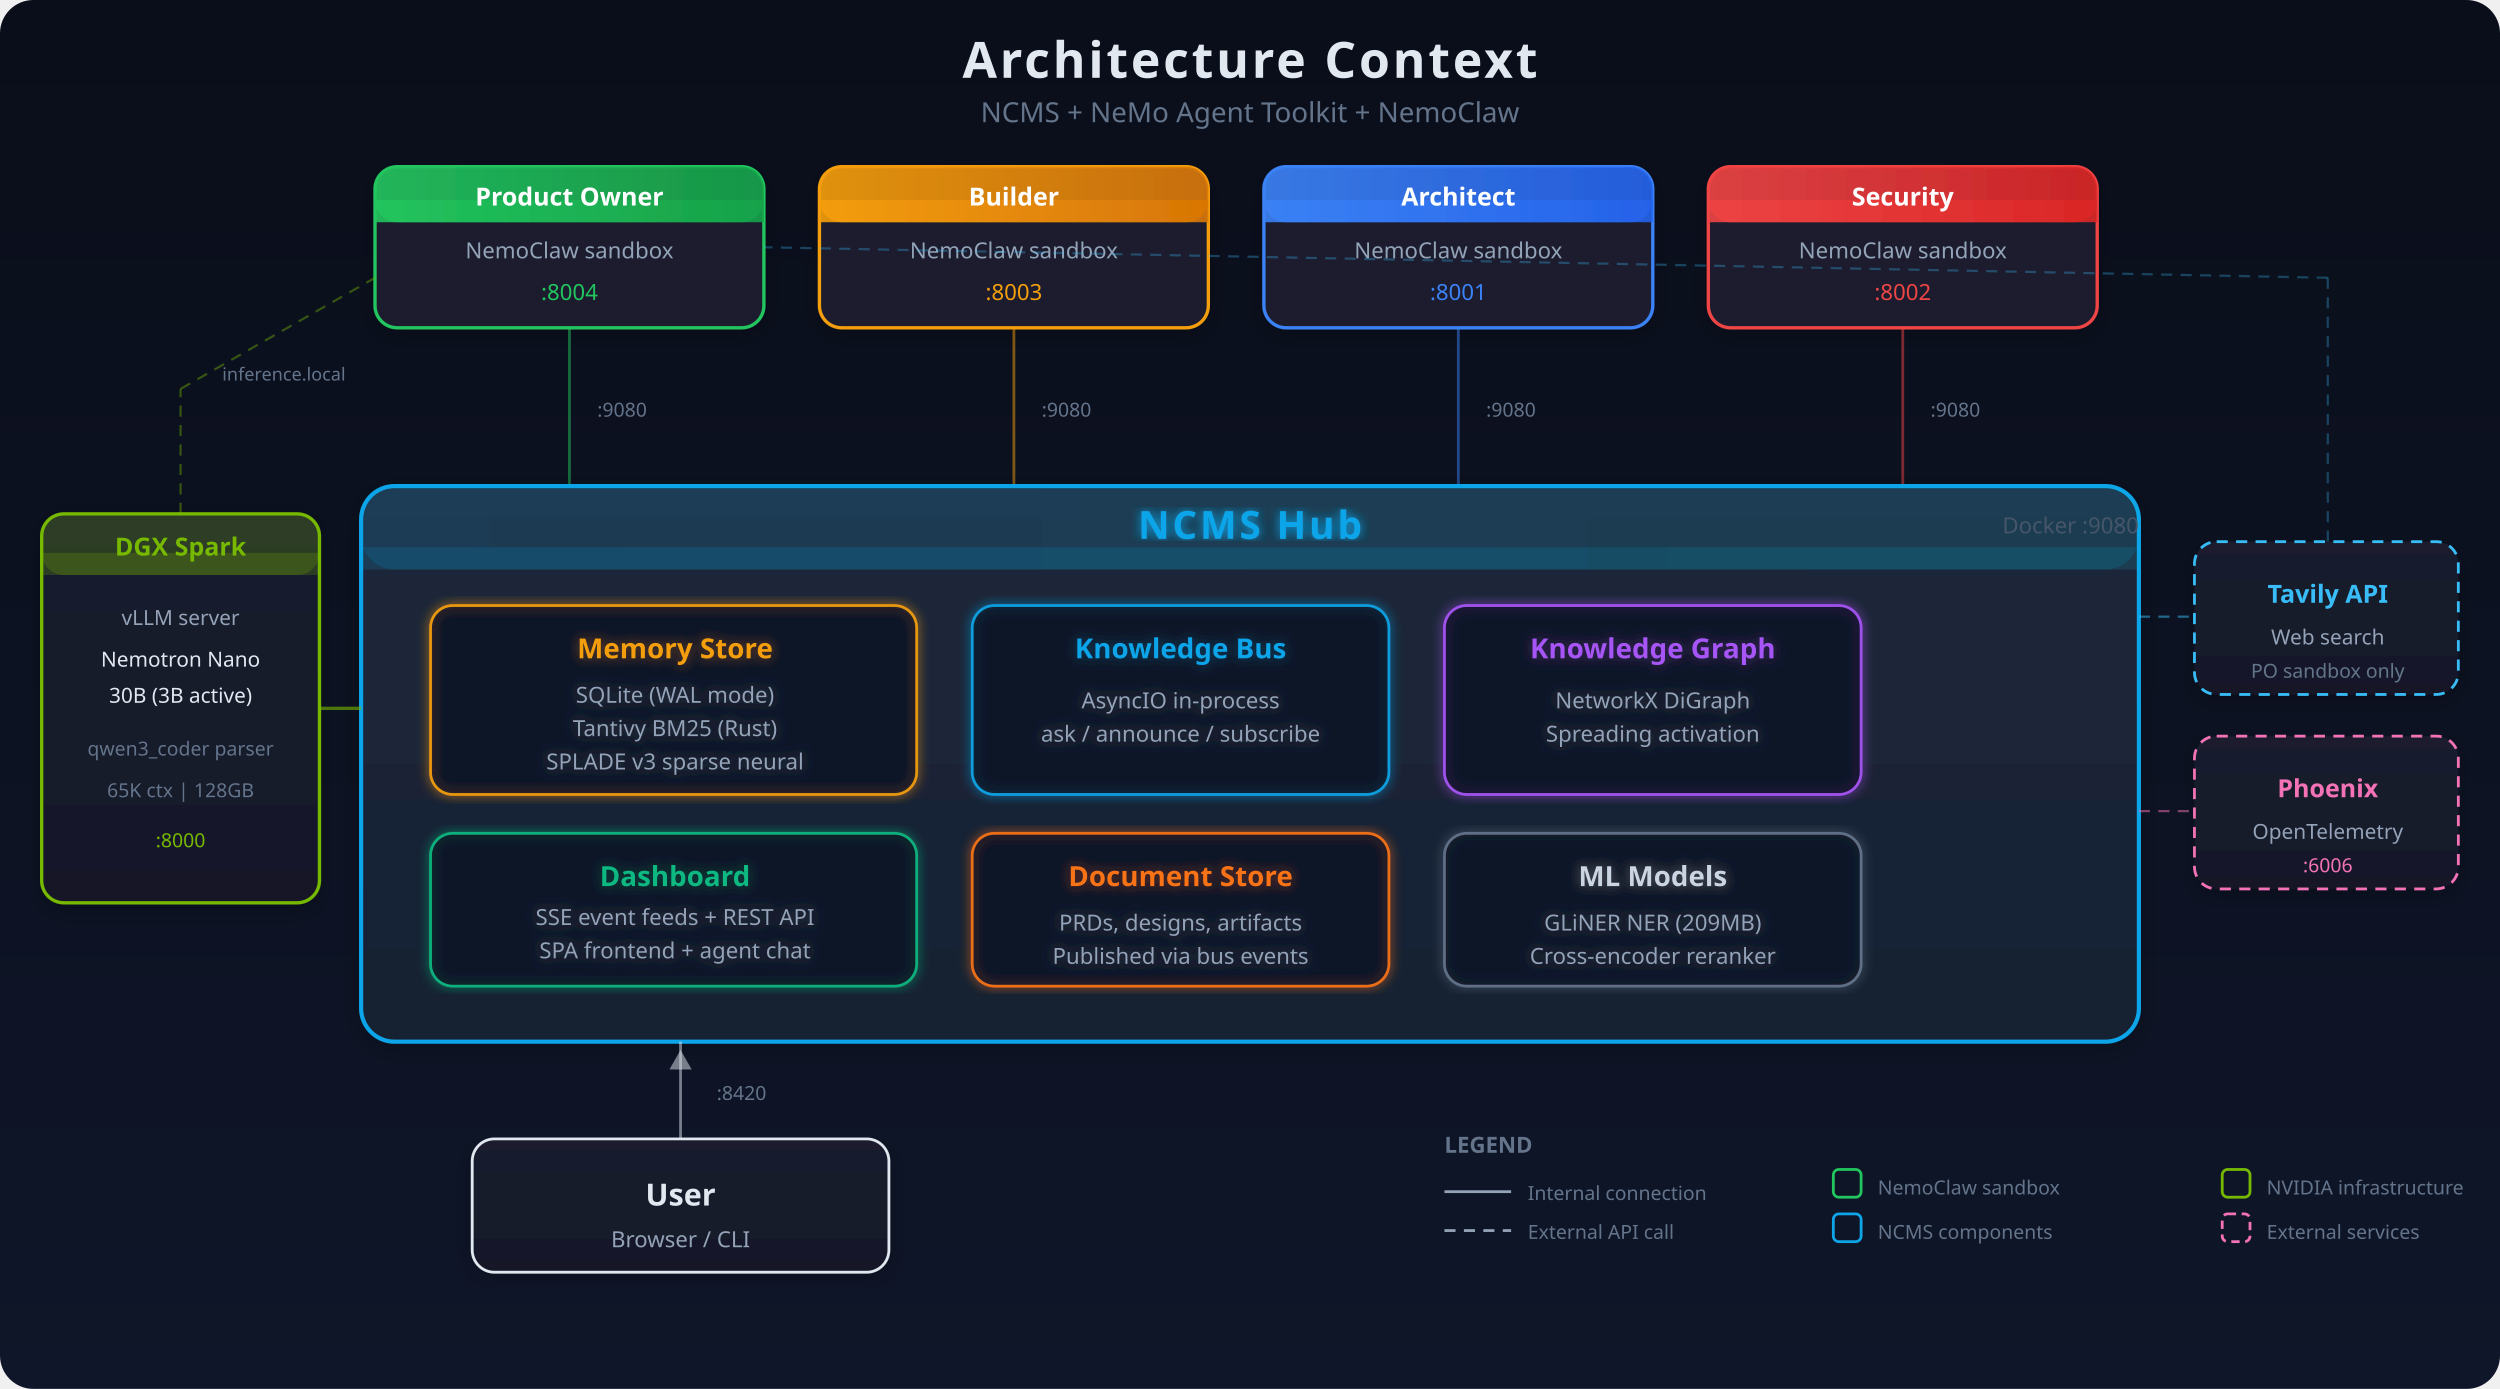
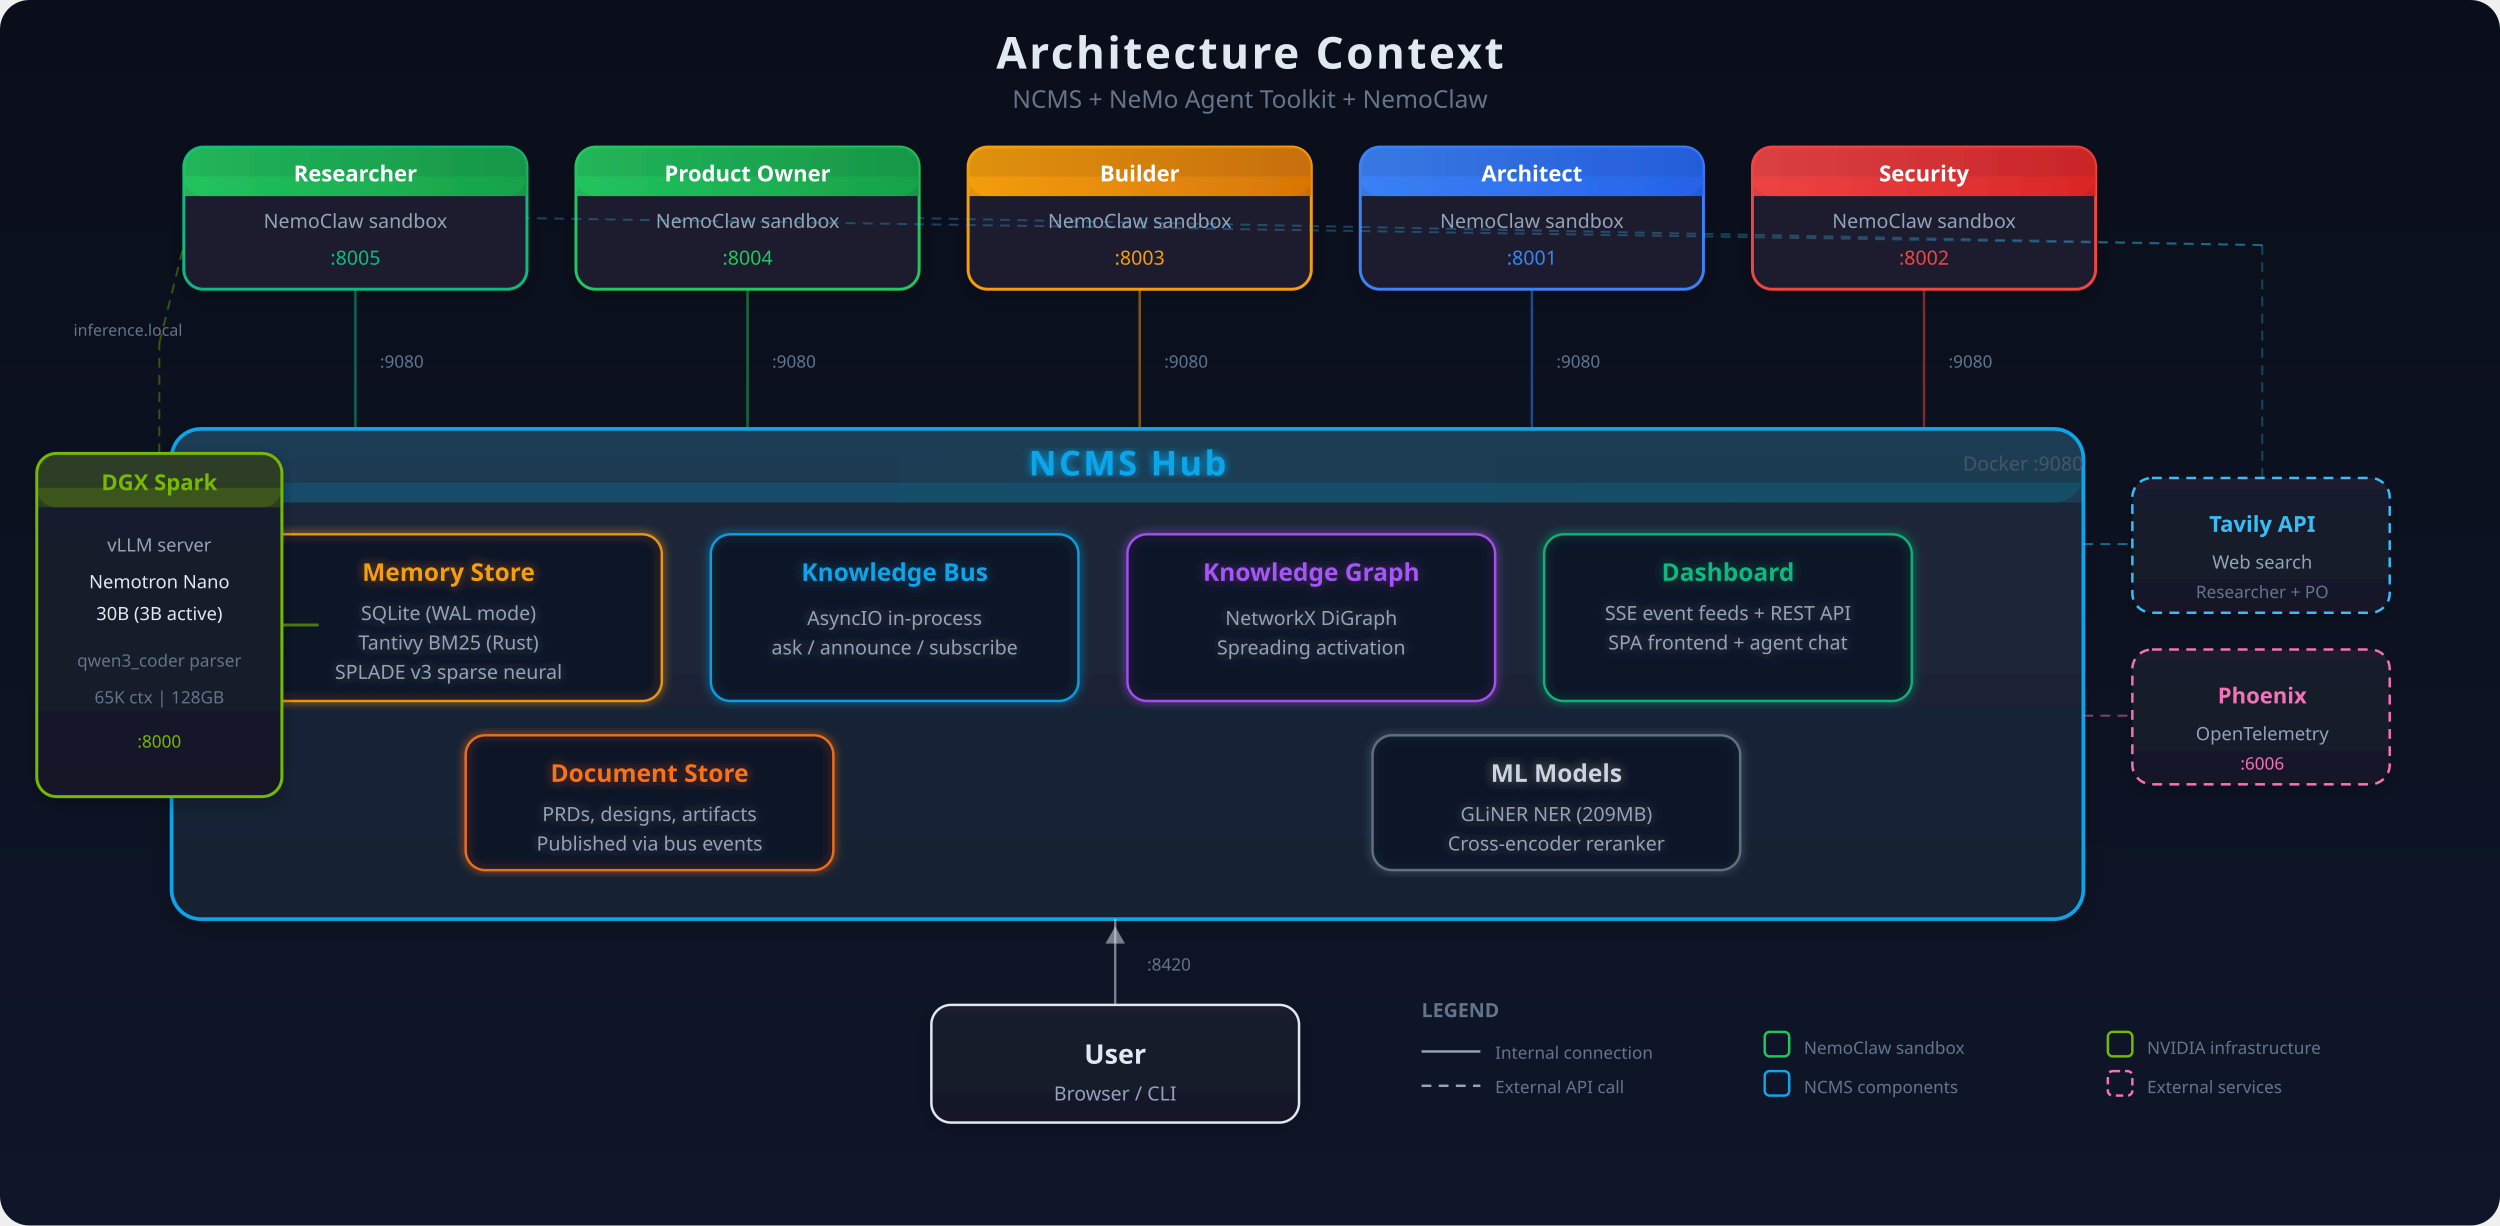
- <svg xmlns="http://www.w3.org/2000/svg" viewBox="0 0 900 500" font-family="'Segoe UI', system-ui, -apple-system, sans-serif">
+ <svg xmlns="http://www.w3.org/2000/svg" viewBox="0 0 1020 500" font-family="'Segoe UI', system-ui, -apple-system, sans-serif">
  <defs>
    <linearGradient id="bgGrad" x1="0" y1="0" x2="0" y2="1">
      <stop offset="0%" stop-color="#0a0e1a" />
      <stop offset="100%" stop-color="#0f1629" />
    </linearGradient>
    <linearGradient id="hubGrad" x1="0" y1="0" x2="0" y2="1">
      <stop offset="0%" stop-color="#1e293b" />
      <stop offset="100%" stop-color="#162032" />
    </linearGradient>
    <linearGradient id="sparkGrad" x1="0" y1="0" x2="0" y2="1">
      <stop offset="0%" stop-color="#1a1e2e" />
      <stop offset="100%" stop-color="#141828" />
    </linearGradient>
    <linearGradient id="greenGrad" x1="0" y1="0" x2="1" y2="0">
      <stop offset="0%" stop-color="#22c55e" />
      <stop offset="100%" stop-color="#16a34a" />
    </linearGradient>
    <linearGradient id="amberGrad" x1="0" y1="0" x2="1" y2="0">
      <stop offset="0%" stop-color="#f59e0b" />
      <stop offset="100%" stop-color="#d97706" />
    </linearGradient>
    <linearGradient id="blueGrad" x1="0" y1="0" x2="1" y2="0">
      <stop offset="0%" stop-color="#3b82f6" />
      <stop offset="100%" stop-color="#2563eb" />
    </linearGradient>
    <linearGradient id="redGrad" x1="0" y1="0" x2="1" y2="0">
      <stop offset="0%" stop-color="#ef4444" />
      <stop offset="100%" stop-color="#dc2626" />
    </linearGradient>
    <linearGradient id="cyanGrad" x1="0" y1="0" x2="1" y2="0">
      <stop offset="0%" stop-color="#0ea5e9" />
      <stop offset="100%" stop-color="#06b6d4" />
    </linearGradient>
    <filter id="glow" x="-10%" y="-10%" width="120%" height="120%">
      <feGaussianBlur stdDeviation="3" result="blur" />
      <feMerge>
        <feMergeNode in="blur" />
        <feMergeNode in="SourceGraphic" />
      </feMerge>
    </filter>
    <filter id="shadow" x="-4%" y="-4%" width="108%" height="116%">
      <feDropShadow dx="0" dy="2" stdDeviation="4" flood-color="#000" flood-opacity="0.25" />
    </filter>
    <filter id="subtleGlow" x="-5%" y="-5%" width="110%" height="110%">
      <feGaussianBlur stdDeviation="2" result="blur" />
      <feMerge>
        <feMergeNode in="blur" />
        <feMergeNode in="SourceGraphic" />
      </feMerge>
    </filter>
  </defs>
-   <rect width="900" height="500" rx="12" fill="url(#bgGrad)" />
-   <text x="450" y="28" text-anchor="middle" fill="#e2e8f0" font-size="18" font-weight="700" letter-spacing="1">Architecture Context</text>
-   <text x="450" y="44" text-anchor="middle" fill="#64748b" font-size="10">NCMS + NeMo Agent Toolkit + NemoClaw</text>
-   <g filter="url(#shadow)">
-     <rect x="135" y="60" width="140" height="58" rx="8" fill="#1a1e2e" stroke="#22c55e" stroke-width="1.2" />
-     <rect x="135" y="60" width="140" height="20" rx="8" fill="url(#greenGrad)" opacity="0.9" />
-     <rect x="135" y="72" width="140" height="8" fill="url(#greenGrad)" opacity="0.9" />
-     <text x="205" y="74" text-anchor="middle" fill="#fff" font-size="9" font-weight="600">Product Owner</text>
-     <text x="205" y="93" text-anchor="middle" fill="#94a3b8" font-size="8">NemoClaw sandbox</text>
-     <text x="205" y="108" text-anchor="middle" fill="#22c55e" font-size="8" font-weight="500">:8004</text>
-   </g>
-   <g filter="url(#shadow)">
-     <rect x="295" y="60" width="140" height="58" rx="8" fill="#1a1e2e" stroke="#f59e0b" stroke-width="1.2" />
-     <rect x="295" y="60" width="140" height="20" rx="8" fill="url(#amberGrad)" opacity="0.9" />
-     <rect x="295" y="72" width="140" height="8" fill="url(#amberGrad)" opacity="0.9" />
-     <text x="365" y="74" text-anchor="middle" fill="#fff" font-size="9" font-weight="600">Builder</text>
-     <text x="365" y="93" text-anchor="middle" fill="#94a3b8" font-size="8">NemoClaw sandbox</text>
-     <text x="365" y="108" text-anchor="middle" fill="#f59e0b" font-size="8" font-weight="500">:8003</text>
-   </g>
-   <g filter="url(#shadow)">
-     <rect x="455" y="60" width="140" height="58" rx="8" fill="#1a1e2e" stroke="#3b82f6" stroke-width="1.2" />
-     <rect x="455" y="60" width="140" height="20" rx="8" fill="url(#blueGrad)" opacity="0.9" />
-     <rect x="455" y="72" width="140" height="8" fill="url(#blueGrad)" opacity="0.9" />
-     <text x="525" y="74" text-anchor="middle" fill="#fff" font-size="9" font-weight="600">Architect</text>
-     <text x="525" y="93" text-anchor="middle" fill="#94a3b8" font-size="8">NemoClaw sandbox</text>
-     <text x="525" y="108" text-anchor="middle" fill="#3b82f6" font-size="8" font-weight="500">:8001</text>
-   </g>
-   <g filter="url(#shadow)">
-     <rect x="615" y="60" width="140" height="58" rx="8" fill="#1a1e2e" stroke="#ef4444" stroke-width="1.2" />
-     <rect x="615" y="60" width="140" height="20" rx="8" fill="url(#redGrad)" opacity="0.9" />
-     <rect x="615" y="72" width="140" height="8" fill="url(#redGrad)" opacity="0.9" />
-     <text x="685" y="74" text-anchor="middle" fill="#fff" font-size="9" font-weight="600">Security</text>
-     <text x="685" y="93" text-anchor="middle" fill="#94a3b8" font-size="8">NemoClaw sandbox</text>
-     <text x="685" y="108" text-anchor="middle" fill="#ef4444" font-size="8" font-weight="500">:8002</text>
-   </g>
-   <line x1="205" y1="118" x2="205" y2="175" stroke="#22c55e" stroke-width="1" opacity="0.5" />
-   <line x1="365" y1="118" x2="365" y2="175" stroke="#f59e0b" stroke-width="1" opacity="0.5" />
-   <line x1="525" y1="118" x2="525" y2="175" stroke="#3b82f6" stroke-width="1" opacity="0.5" />
-   <line x1="685" y1="118" x2="685" y2="175" stroke="#ef4444" stroke-width="1" opacity="0.5" />
-   <text x="215" y="150" fill="#64748b" font-size="7">:9080</text>
-   <text x="375" y="150" fill="#64748b" font-size="7">:9080</text>
-   <text x="535" y="150" fill="#64748b" font-size="7">:9080</text>
-   <text x="695" y="150" fill="#64748b" font-size="7">:9080</text>
-   <g filter="url(#shadow)">
-     <rect x="130" y="175" width="640" height="200" rx="12" fill="url(#hubGrad)" stroke="#0ea5e9" stroke-width="1.5" />
-     <rect x="130" y="175" width="640" height="30" rx="12" fill="url(#cyanGrad)" opacity="0.15" />
-     <rect x="130" y="197" width="640" height="8" fill="url(#cyanGrad)" opacity="0.15" />
-     <text x="450" y="194" text-anchor="middle" fill="#0ea5e9" font-size="14" font-weight="700" letter-spacing="1" filter="url(#subtleGlow)">NCMS Hub</text>
-     <text x="770" y="192" text-anchor="end" fill="#475569" font-size="8">Docker :9080</text>
-   </g>
-   <g filter="url(#subtleGlow)">
-     <rect x="155" y="218" width="175" height="68" rx="8" fill="#0f172a" stroke="#f59e0b" stroke-width="1" opacity="0.9" />
-     <text x="243" y="237" text-anchor="middle" fill="#f59e0b" font-size="10" font-weight="600">Memory Store</text>
-     <text x="243" y="253" text-anchor="middle" fill="#94a3b8" font-size="8">SQLite (WAL mode)</text>
-     <text x="243" y="265" text-anchor="middle" fill="#94a3b8" font-size="8">Tantivy BM25 (Rust)</text>
-     <text x="243" y="277" text-anchor="middle" fill="#94a3b8" font-size="8">SPLADE v3 sparse neural</text>
-   </g>
-   <g filter="url(#subtleGlow)">
-     <rect x="350" y="218" width="150" height="68" rx="8" fill="#0f172a" stroke="#0ea5e9" stroke-width="1" opacity="0.9" />
-     <text x="425" y="237" text-anchor="middle" fill="#0ea5e9" font-size="10" font-weight="600">Knowledge Bus</text>
-     <text x="425" y="255" text-anchor="middle" fill="#94a3b8" font-size="8">AsyncIO in-process</text>
-     <text x="425" y="267" text-anchor="middle" fill="#94a3b8" font-size="8">ask / announce / subscribe</text>
-   </g>
-   <g filter="url(#subtleGlow)">
-     <rect x="520" y="218" width="150" height="68" rx="8" fill="#0f172a" stroke="#a855f7" stroke-width="1" opacity="0.9" />
-     <text x="595" y="237" text-anchor="middle" fill="#a855f7" font-size="10" font-weight="600">Knowledge Graph</text>
-     <text x="595" y="255" text-anchor="middle" fill="#94a3b8" font-size="8">NetworkX DiGraph</text>
-     <text x="595" y="267" text-anchor="middle" fill="#94a3b8" font-size="8">Spreading activation</text>
-   </g>
-   <g filter="url(#subtleGlow)">
-     <rect x="155" y="300" width="175" height="55" rx="8" fill="#0f172a" stroke="#10b981" stroke-width="1" opacity="0.9" />
-     <text x="243" y="319" text-anchor="middle" fill="#10b981" font-size="10" font-weight="600">Dashboard</text>
-     <text x="243" y="333" text-anchor="middle" fill="#94a3b8" font-size="8">SSE event feeds + REST API</text>
-     <text x="243" y="345" text-anchor="middle" fill="#94a3b8" font-size="8">SPA frontend + agent chat</text>
-   </g>
-   <g filter="url(#subtleGlow)">
-     <rect x="350" y="300" width="150" height="55" rx="8" fill="#0f172a" stroke="#f97316" stroke-width="1" opacity="0.9" />
-     <text x="425" y="319" text-anchor="middle" fill="#f97316" font-size="10" font-weight="600">Document Store</text>
-     <text x="425" y="335" text-anchor="middle" fill="#94a3b8" font-size="8">PRDs, designs, artifacts</text>
-     <text x="425" y="347" text-anchor="middle" fill="#94a3b8" font-size="8">Published via bus events</text>
-   </g>
-   <g filter="url(#subtleGlow)">
-     <rect x="520" y="300" width="150" height="55" rx="8" fill="#0f172a" stroke="#64748b" stroke-width="1" opacity="0.9" />
-     <text x="595" y="319" text-anchor="middle" fill="#cbd5e1" font-size="10" font-weight="600">ML Models</text>
-     <text x="595" y="335" text-anchor="middle" fill="#94a3b8" font-size="8">GLiNER NER (209MB)</text>
-     <text x="595" y="347" text-anchor="middle" fill="#94a3b8" font-size="8">Cross-encoder reranker</text>
+   <rect width="1020" height="500" rx="12" fill="url(#bgGrad)" />
+   <text x="510" y="28" text-anchor="middle" fill="#e2e8f0" font-size="18" font-weight="700" letter-spacing="1">Architecture Context</text>
+   <text x="510" y="44" text-anchor="middle" fill="#64748b" font-size="10">NCMS + NeMo Agent Toolkit + NemoClaw</text>
+   <g filter="url(#shadow)">
+     <rect x="75" y="60" width="140" height="58" rx="8" fill="#1a1e2e" stroke="#10b981" stroke-width="1.2" />
+     <rect x="75" y="60" width="140" height="20" rx="8" fill="url(#greenGrad)" opacity="0.9" />
+     <rect x="75" y="72" width="140" height="8" fill="url(#greenGrad)" opacity="0.9" />
+     <text x="145" y="74" text-anchor="middle" fill="#fff" font-size="9" font-weight="600">Researcher</text>
+     <text x="145" y="93" text-anchor="middle" fill="#94a3b8" font-size="8">NemoClaw sandbox</text>
+     <text x="145" y="108" text-anchor="middle" fill="#10b981" font-size="8" font-weight="500">:8005</text>
+   </g>
+   <g filter="url(#shadow)">
+     <rect x="235" y="60" width="140" height="58" rx="8" fill="#1a1e2e" stroke="#22c55e" stroke-width="1.2" />
+     <rect x="235" y="60" width="140" height="20" rx="8" fill="url(#greenGrad)" opacity="0.9" />
+     <rect x="235" y="72" width="140" height="8" fill="url(#greenGrad)" opacity="0.9" />
+     <text x="305" y="74" text-anchor="middle" fill="#fff" font-size="9" font-weight="600">Product Owner</text>
+     <text x="305" y="93" text-anchor="middle" fill="#94a3b8" font-size="8">NemoClaw sandbox</text>
+     <text x="305" y="108" text-anchor="middle" fill="#22c55e" font-size="8" font-weight="500">:8004</text>
+   </g>
+   <g filter="url(#shadow)">
+     <rect x="395" y="60" width="140" height="58" rx="8" fill="#1a1e2e" stroke="#f59e0b" stroke-width="1.2" />
+     <rect x="395" y="60" width="140" height="20" rx="8" fill="url(#amberGrad)" opacity="0.9" />
+     <rect x="395" y="72" width="140" height="8" fill="url(#amberGrad)" opacity="0.9" />
+     <text x="465" y="74" text-anchor="middle" fill="#fff" font-size="9" font-weight="600">Builder</text>
+     <text x="465" y="93" text-anchor="middle" fill="#94a3b8" font-size="8">NemoClaw sandbox</text>
+     <text x="465" y="108" text-anchor="middle" fill="#f59e0b" font-size="8" font-weight="500">:8003</text>
+   </g>
+   <g filter="url(#shadow)">
+     <rect x="555" y="60" width="140" height="58" rx="8" fill="#1a1e2e" stroke="#3b82f6" stroke-width="1.2" />
+     <rect x="555" y="60" width="140" height="20" rx="8" fill="url(#blueGrad)" opacity="0.9" />
+     <rect x="555" y="72" width="140" height="8" fill="url(#blueGrad)" opacity="0.9" />
+     <text x="625" y="74" text-anchor="middle" fill="#fff" font-size="9" font-weight="600">Architect</text>
+     <text x="625" y="93" text-anchor="middle" fill="#94a3b8" font-size="8">NemoClaw sandbox</text>
+     <text x="625" y="108" text-anchor="middle" fill="#3b82f6" font-size="8" font-weight="500">:8001</text>
+   </g>
+   <g filter="url(#shadow)">
+     <rect x="715" y="60" width="140" height="58" rx="8" fill="#1a1e2e" stroke="#ef4444" stroke-width="1.2" />
+     <rect x="715" y="60" width="140" height="20" rx="8" fill="url(#redGrad)" opacity="0.9" />
+     <rect x="715" y="72" width="140" height="8" fill="url(#redGrad)" opacity="0.9" />
+     <text x="785" y="74" text-anchor="middle" fill="#fff" font-size="9" font-weight="600">Security</text>
+     <text x="785" y="93" text-anchor="middle" fill="#94a3b8" font-size="8">NemoClaw sandbox</text>
+     <text x="785" y="108" text-anchor="middle" fill="#ef4444" font-size="8" font-weight="500">:8002</text>
+   </g>
+   <line x1="145" y1="118" x2="145" y2="175" stroke="#10b981" stroke-width="1" opacity="0.5" />
+   <line x1="305" y1="118" x2="305" y2="175" stroke="#22c55e" stroke-width="1" opacity="0.5" />
+   <line x1="465" y1="118" x2="465" y2="175" stroke="#f59e0b" stroke-width="1" opacity="0.5" />
+   <line x1="625" y1="118" x2="625" y2="175" stroke="#3b82f6" stroke-width="1" opacity="0.5" />
+   <line x1="785" y1="118" x2="785" y2="175" stroke="#ef4444" stroke-width="1" opacity="0.5" />
+   <text x="155" y="150" fill="#64748b" font-size="7">:9080</text>
+   <text x="315" y="150" fill="#64748b" font-size="7">:9080</text>
+   <text x="475" y="150" fill="#64748b" font-size="7">:9080</text>
+   <text x="635" y="150" fill="#64748b" font-size="7">:9080</text>
+   <text x="795" y="150" fill="#64748b" font-size="7">:9080</text>
+   <g filter="url(#shadow)">
+     <rect x="70" y="175" width="780" height="200" rx="12" fill="url(#hubGrad)" stroke="#0ea5e9" stroke-width="1.5" />
+     <rect x="70" y="175" width="780" height="30" rx="12" fill="url(#cyanGrad)" opacity="0.15" />
+     <rect x="70" y="197" width="780" height="8" fill="url(#cyanGrad)" opacity="0.15" />
+     <text x="460" y="194" text-anchor="middle" fill="#0ea5e9" font-size="14" font-weight="700" letter-spacing="1" filter="url(#subtleGlow)">NCMS Hub</text>
+     <text x="850" y="192" text-anchor="end" fill="#475569" font-size="8">Docker :9080</text>
+   </g>
+   <g filter="url(#subtleGlow)">
+     <rect x="95" y="218" width="175" height="68" rx="8" fill="#0f172a" stroke="#f59e0b" stroke-width="1" opacity="0.9" />
+     <text x="183" y="237" text-anchor="middle" fill="#f59e0b" font-size="10" font-weight="600">Memory Store</text>
+     <text x="183" y="253" text-anchor="middle" fill="#94a3b8" font-size="8">SQLite (WAL mode)</text>
+     <text x="183" y="265" text-anchor="middle" fill="#94a3b8" font-size="8">Tantivy BM25 (Rust)</text>
+     <text x="183" y="277" text-anchor="middle" fill="#94a3b8" font-size="8">SPLADE v3 sparse neural</text>
+   </g>
+   <g filter="url(#subtleGlow)">
+     <rect x="290" y="218" width="150" height="68" rx="8" fill="#0f172a" stroke="#0ea5e9" stroke-width="1" opacity="0.9" />
+     <text x="365" y="237" text-anchor="middle" fill="#0ea5e9" font-size="10" font-weight="600">Knowledge Bus</text>
+     <text x="365" y="255" text-anchor="middle" fill="#94a3b8" font-size="8">AsyncIO in-process</text>
+     <text x="365" y="267" text-anchor="middle" fill="#94a3b8" font-size="8">ask / announce / subscribe</text>
+   </g>
+   <g filter="url(#subtleGlow)">
+     <rect x="460" y="218" width="150" height="68" rx="8" fill="#0f172a" stroke="#a855f7" stroke-width="1" opacity="0.9" />
+     <text x="535" y="237" text-anchor="middle" fill="#a855f7" font-size="10" font-weight="600">Knowledge Graph</text>
+     <text x="535" y="255" text-anchor="middle" fill="#94a3b8" font-size="8">NetworkX DiGraph</text>
+     <text x="535" y="267" text-anchor="middle" fill="#94a3b8" font-size="8">Spreading activation</text>
+   </g>
+   <g filter="url(#subtleGlow)">
+     <rect x="630" y="218" width="150" height="68" rx="8" fill="#0f172a" stroke="#10b981" stroke-width="1" opacity="0.9" />
+     <text x="705" y="237" text-anchor="middle" fill="#10b981" font-size="10" font-weight="600">Dashboard</text>
+     <text x="705" y="253" text-anchor="middle" fill="#94a3b8" font-size="8">SSE event feeds + REST API</text>
+     <text x="705" y="265" text-anchor="middle" fill="#94a3b8" font-size="8">SPA frontend + agent chat</text>
+   </g>
+   <g filter="url(#subtleGlow)">
+     <rect x="190" y="300" width="150" height="55" rx="8" fill="#0f172a" stroke="#f97316" stroke-width="1" opacity="0.9" />
+     <text x="265" y="319" text-anchor="middle" fill="#f97316" font-size="10" font-weight="600">Document Store</text>
+     <text x="265" y="335" text-anchor="middle" fill="#94a3b8" font-size="8">PRDs, designs, artifacts</text>
+     <text x="265" y="347" text-anchor="middle" fill="#94a3b8" font-size="8">Published via bus events</text>
+   </g>
+   <g filter="url(#subtleGlow)">
+     <rect x="560" y="300" width="150" height="55" rx="8" fill="#0f172a" stroke="#64748b" stroke-width="1" opacity="0.9" />
+     <text x="635" y="319" text-anchor="middle" fill="#cbd5e1" font-size="10" font-weight="600">ML Models</text>
+     <text x="635" y="335" text-anchor="middle" fill="#94a3b8" font-size="8">GLiNER NER (209MB)</text>
+     <text x="635" y="347" text-anchor="middle" fill="#94a3b8" font-size="8">Cross-encoder reranker</text>
  </g>
  <g filter="url(#shadow)">
    <rect x="15" y="185" width="100" height="140" rx="8" fill="url(#sparkGrad)" stroke="#76b900" stroke-width="1.2" />
    <rect x="15" y="185" width="100" height="22" rx="8" fill="#76b900" opacity="0.2" />
    <rect x="15" y="199" width="100" height="8" fill="#76b900" opacity="0.2" />
    <text x="65" y="200" text-anchor="middle" fill="#76b900" font-size="9" font-weight="700">DGX Spark</text>
    <text x="65" y="225" text-anchor="middle" fill="#94a3b8" font-size="7.5">vLLM server</text>
    <text x="65" y="240" text-anchor="middle" fill="#e2e8f0" font-size="7.5" font-weight="500">Nemotron Nano</text>
    <text x="65" y="253" text-anchor="middle" fill="#e2e8f0" font-size="7.5" font-weight="500">30B (3B active)</text>
    <text x="65" y="272" text-anchor="middle" fill="#64748b" font-size="7">qwen3_coder parser</text>
    <text x="65" y="287" text-anchor="middle" fill="#64748b" font-size="7">65K ctx | 128GB</text>
    <text x="65" y="305" text-anchor="middle" fill="#76b900" font-size="7" font-weight="500">:8000</text>
  </g>
  <line x1="115" y1="255" x2="130" y2="255" stroke="#76b900" stroke-width="1.2" opacity="0.6" />
  <line x1="65" y1="185" x2="65" y2="140" stroke="#76b900" stroke-width="0.8" stroke-dasharray="4,3" opacity="0.4" />
-   <line x1="65" y1="140" x2="135" y2="100" stroke="#76b900" stroke-width="0.8" stroke-dasharray="4,3" opacity="0.4" />
-   <text x="80" y="137" fill="#64748b" font-size="6.5">inference.local</text>
-   <g filter="url(#shadow)">
-     <rect x="790" y="195" width="95" height="55" rx="8" fill="url(#sparkGrad)" stroke="#38bdf8" stroke-width="1" stroke-dasharray="4,3" />
-     <text x="838" y="217" text-anchor="middle" fill="#38bdf8" font-size="9" font-weight="600">Tavily API</text>
-     <text x="838" y="232" text-anchor="middle" fill="#94a3b8" font-size="7.5">Web search</text>
-     <text x="838" y="244" text-anchor="middle" fill="#64748b" font-size="7">PO sandbox only</text>
-   </g>
-   <g filter="url(#shadow)">
-     <rect x="790" y="265" width="95" height="55" rx="8" fill="url(#sparkGrad)" stroke="#f472b6" stroke-width="1" stroke-dasharray="4,3" />
-     <text x="838" y="287" text-anchor="middle" fill="#f472b6" font-size="9" font-weight="600">Phoenix</text>
-     <text x="838" y="302" text-anchor="middle" fill="#94a3b8" font-size="7.5">OpenTelemetry</text>
-     <text x="838" y="314" text-anchor="middle" fill="#f472b6" font-size="7" font-weight="500">:6006</text>
-   </g>
-   <line x1="770" y1="222" x2="790" y2="222" stroke="#38bdf8" stroke-width="0.8" stroke-dasharray="4,3" opacity="0.5" />
-   <line x1="770" y1="292" x2="790" y2="292" stroke="#f472b6" stroke-width="0.8" stroke-dasharray="4,3" opacity="0.5" />
-   <line x1="838" y1="195" x2="838" y2="100" stroke="#38bdf8" stroke-width="0.8" stroke-dasharray="4,3" opacity="0.3" />
-   <line x1="838" y1="100" x2="275" y2="89" stroke="#38bdf8" stroke-width="0.8" stroke-dasharray="4,3" opacity="0.3" />
-   <g filter="url(#shadow)">
-     <rect x="170" y="410" width="150" height="48" rx="8" fill="url(#sparkGrad)" stroke="#e2e8f0" stroke-width="1" />
-     <text x="245" y="434" text-anchor="middle" fill="#e2e8f0" font-size="11" font-weight="600">User</text>
-     <text x="245" y="449" text-anchor="middle" fill="#94a3b8" font-size="8">Browser / CLI</text>
-   </g>
-   <line x1="245" y1="410" x2="245" y2="375" stroke="#e2e8f0" stroke-width="1" opacity="0.5" />
-   <polygon points="245,378 241,385 249,385" fill="#e2e8f0" opacity="0.5" />
-   <text x="258" y="396" fill="#64748b" font-size="7">:8420</text>
-   <g transform="translate(520, 415)">
+   <line x1="65" y1="140" x2="75" y2="100" stroke="#76b900" stroke-width="0.8" stroke-dasharray="4,3" opacity="0.4" />
+   <text x="30" y="137" fill="#64748b" font-size="6.5">inference.local</text>
+   <g filter="url(#shadow)">
+     <rect x="870" y="195" width="105" height="55" rx="8" fill="url(#sparkGrad)" stroke="#38bdf8" stroke-width="1" stroke-dasharray="4,3" />
+     <text x="923" y="217" text-anchor="middle" fill="#38bdf8" font-size="9" font-weight="600">Tavily API</text>
+     <text x="923" y="232" text-anchor="middle" fill="#94a3b8" font-size="7.5">Web search</text>
+     <text x="923" y="244" text-anchor="middle" fill="#64748b" font-size="7">Researcher + PO</text>
+   </g>
+   <g filter="url(#shadow)">
+     <rect x="870" y="265" width="105" height="55" rx="8" fill="url(#sparkGrad)" stroke="#f472b6" stroke-width="1" stroke-dasharray="4,3" />
+     <text x="923" y="287" text-anchor="middle" fill="#f472b6" font-size="9" font-weight="600">Phoenix</text>
+     <text x="923" y="302" text-anchor="middle" fill="#94a3b8" font-size="7.5">OpenTelemetry</text>
+     <text x="923" y="314" text-anchor="middle" fill="#f472b6" font-size="7" font-weight="500">:6006</text>
+   </g>
+   <line x1="850" y1="222" x2="870" y2="222" stroke="#38bdf8" stroke-width="0.8" stroke-dasharray="4,3" opacity="0.5" />
+   <line x1="850" y1="292" x2="870" y2="292" stroke="#f472b6" stroke-width="0.8" stroke-dasharray="4,3" opacity="0.5" />
+   <line x1="923" y1="195" x2="923" y2="100" stroke="#38bdf8" stroke-width="0.8" stroke-dasharray="4,3" opacity="0.3" />
+   <line x1="923" y1="100" x2="215" y2="89" stroke="#38bdf8" stroke-width="0.8" stroke-dasharray="4,3" opacity="0.3" />
+   <line x1="923" y1="100" x2="375" y2="89" stroke="#38bdf8" stroke-width="0.8" stroke-dasharray="4,3" opacity="0.3" />
+   <g filter="url(#shadow)">
+     <rect x="380" y="410" width="150" height="48" rx="8" fill="url(#sparkGrad)" stroke="#e2e8f0" stroke-width="1" />
+     <text x="455" y="434" text-anchor="middle" fill="#e2e8f0" font-size="11" font-weight="600">User</text>
+     <text x="455" y="449" text-anchor="middle" fill="#94a3b8" font-size="8">Browser / CLI</text>
+   </g>
+   <line x1="455" y1="410" x2="455" y2="375" stroke="#e2e8f0" stroke-width="1" opacity="0.5" />
+   <polygon points="455,378 451,385 459,385" fill="#e2e8f0" opacity="0.5" />
+   <text x="468" y="396" fill="#64748b" font-size="7">:8420</text>
+   <g transform="translate(580, 415)">
    <text x="0" y="0" fill="#64748b" font-size="8" font-weight="600">LEGEND</text>
    <line x1="0" y1="14" x2="24" y2="14" stroke="#94a3b8" stroke-width="1" />
    <text x="30" y="17" fill="#64748b" font-size="7">Internal connection</text>
    <line x1="0" y1="28" x2="24" y2="28" stroke="#94a3b8" stroke-width="1" stroke-dasharray="4,3" />
    <text x="30" y="31" fill="#64748b" font-size="7">External API call</text>
    <rect x="140" y="6" width="10" height="10" rx="2" fill="none" stroke="#22c55e" stroke-width="1" />
    <text x="156" y="15" fill="#64748b" font-size="7">NemoClaw sandbox</text>
    <rect x="140" y="22" width="10" height="10" rx="2" fill="none" stroke="#0ea5e9" stroke-width="1" />
    <text x="156" y="31" fill="#64748b" font-size="7">NCMS components</text>
    <rect x="280" y="6" width="10" height="10" rx="2" fill="none" stroke="#76b900" stroke-width="1" />
    <text x="296" y="15" fill="#64748b" font-size="7">NVIDIA infrastructure</text>
    <rect x="280" y="22" width="10" height="10" rx="2" fill="none" stroke="#f472b6" stroke-width="1" stroke-dasharray="3,2" />
    <text x="296" y="31" fill="#64748b" font-size="7">External services</text>
  </g>
</svg>
